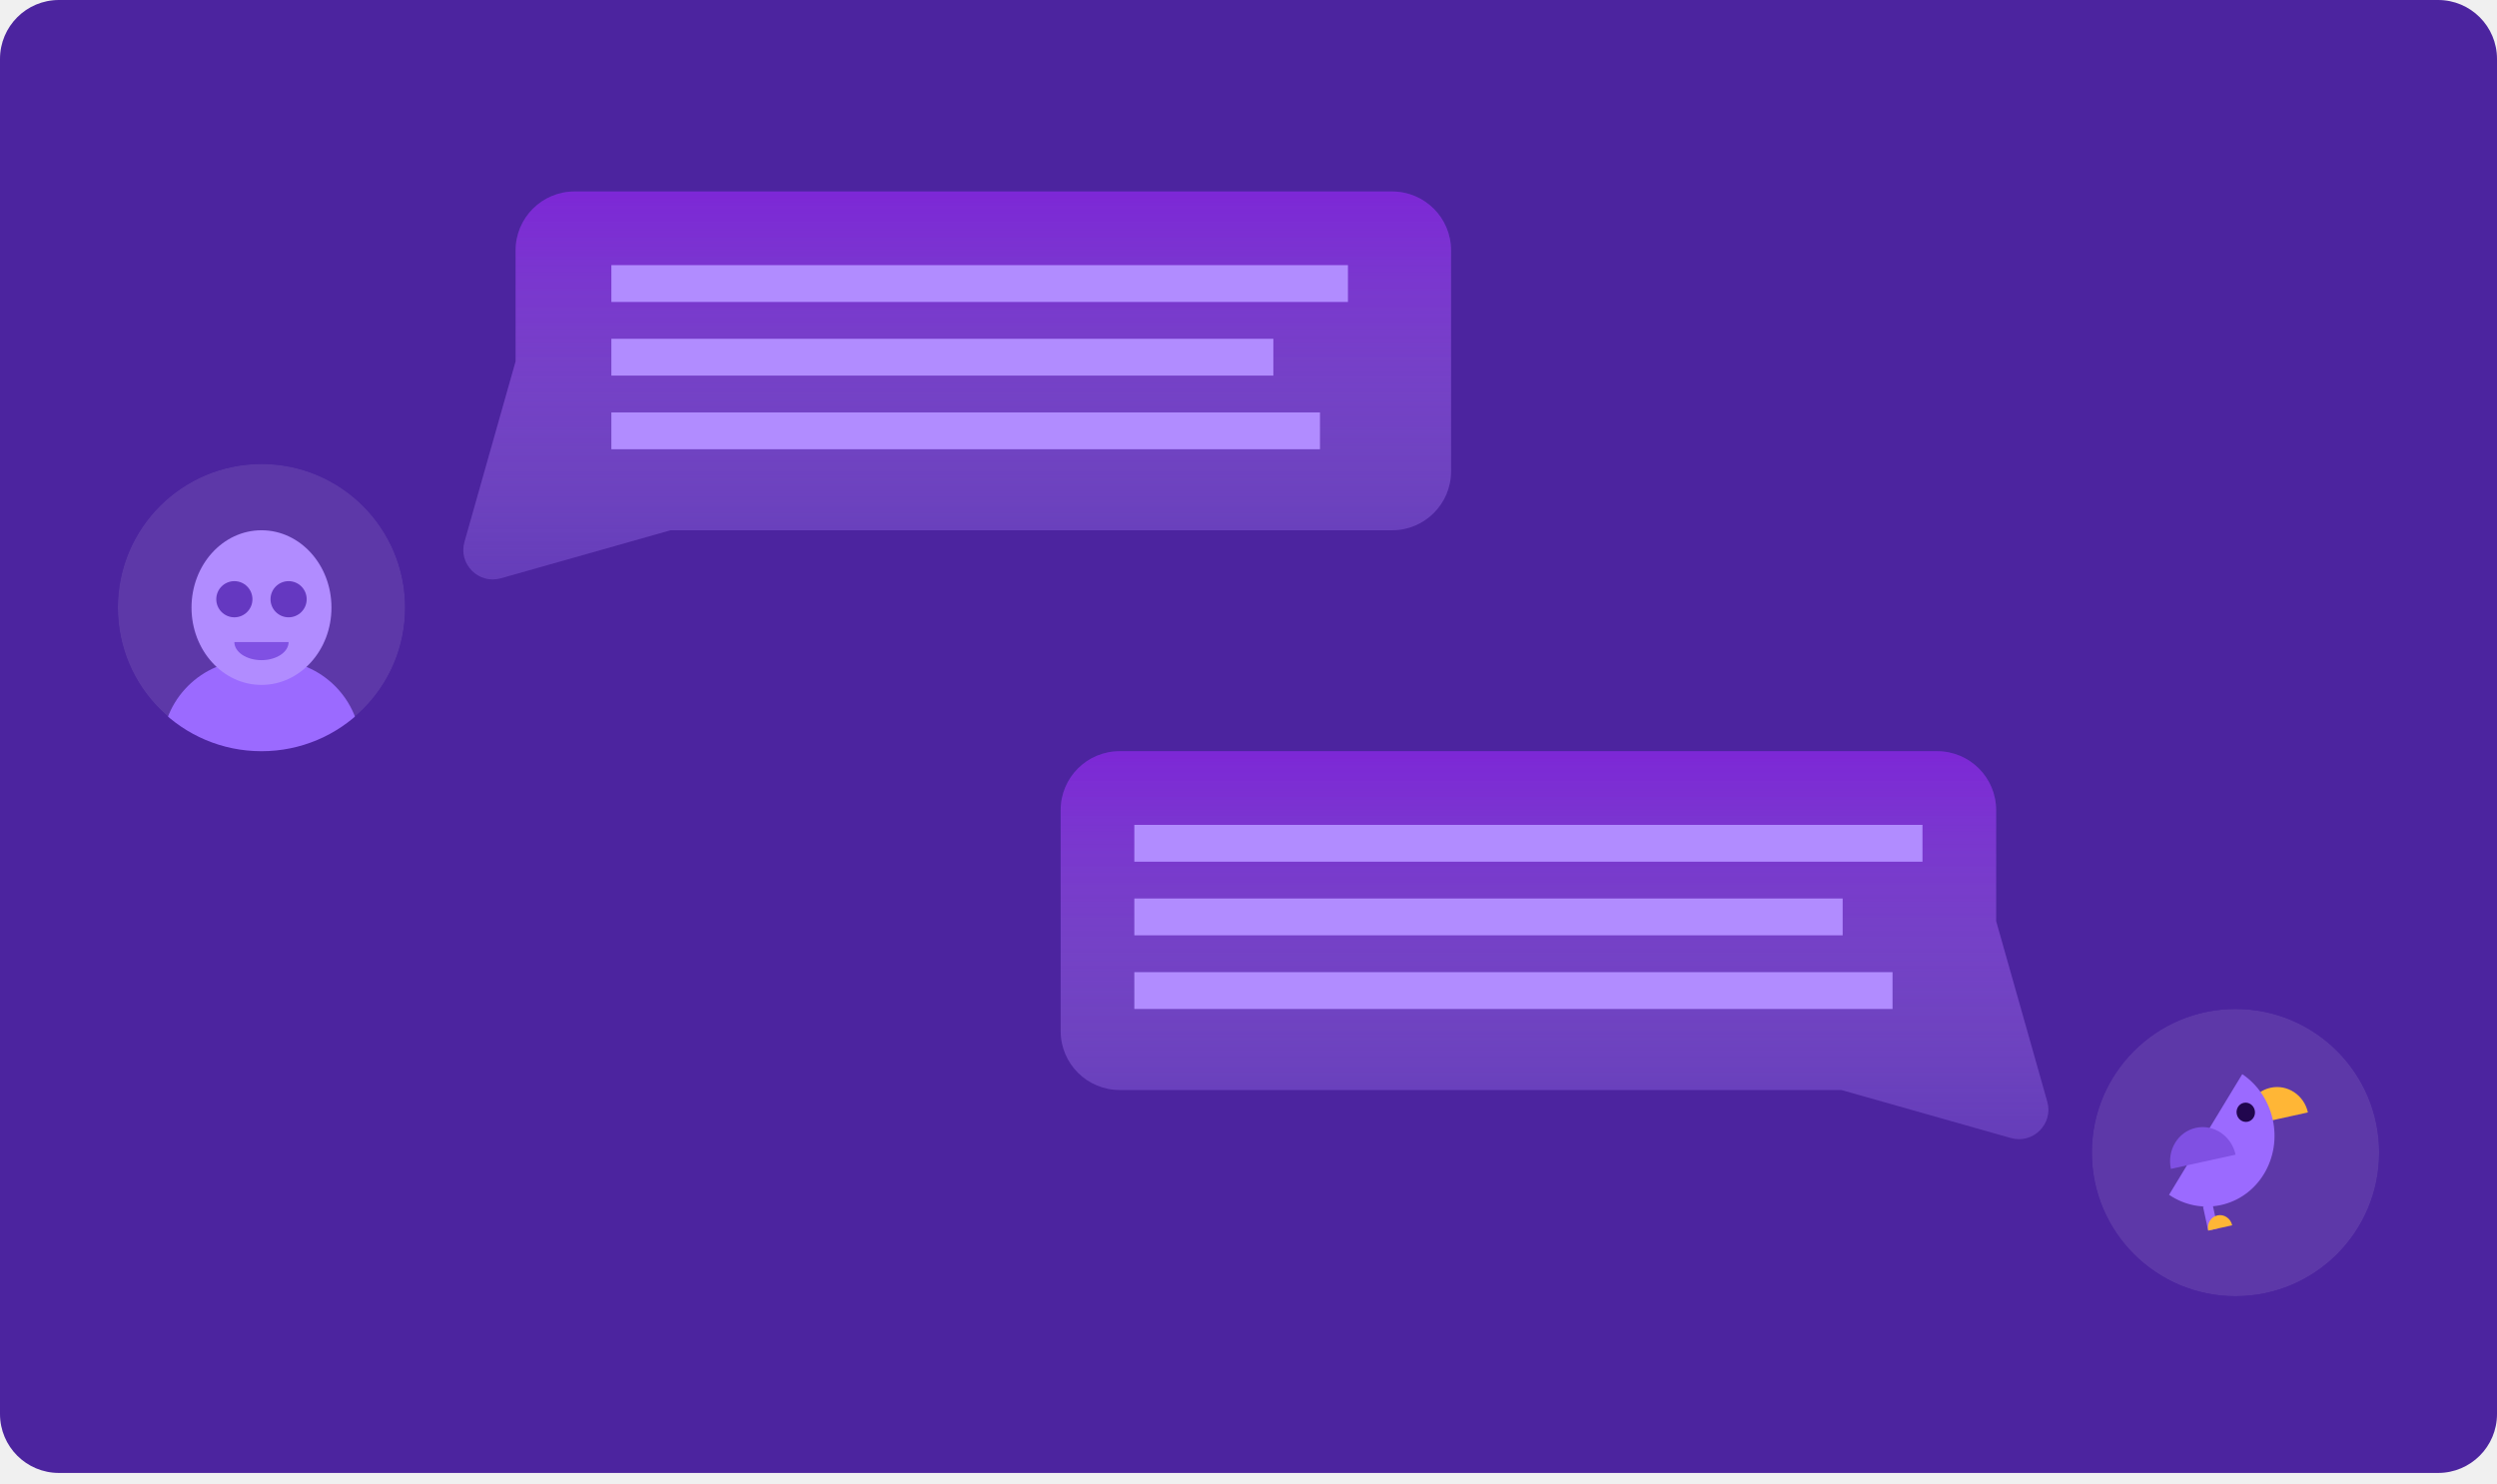
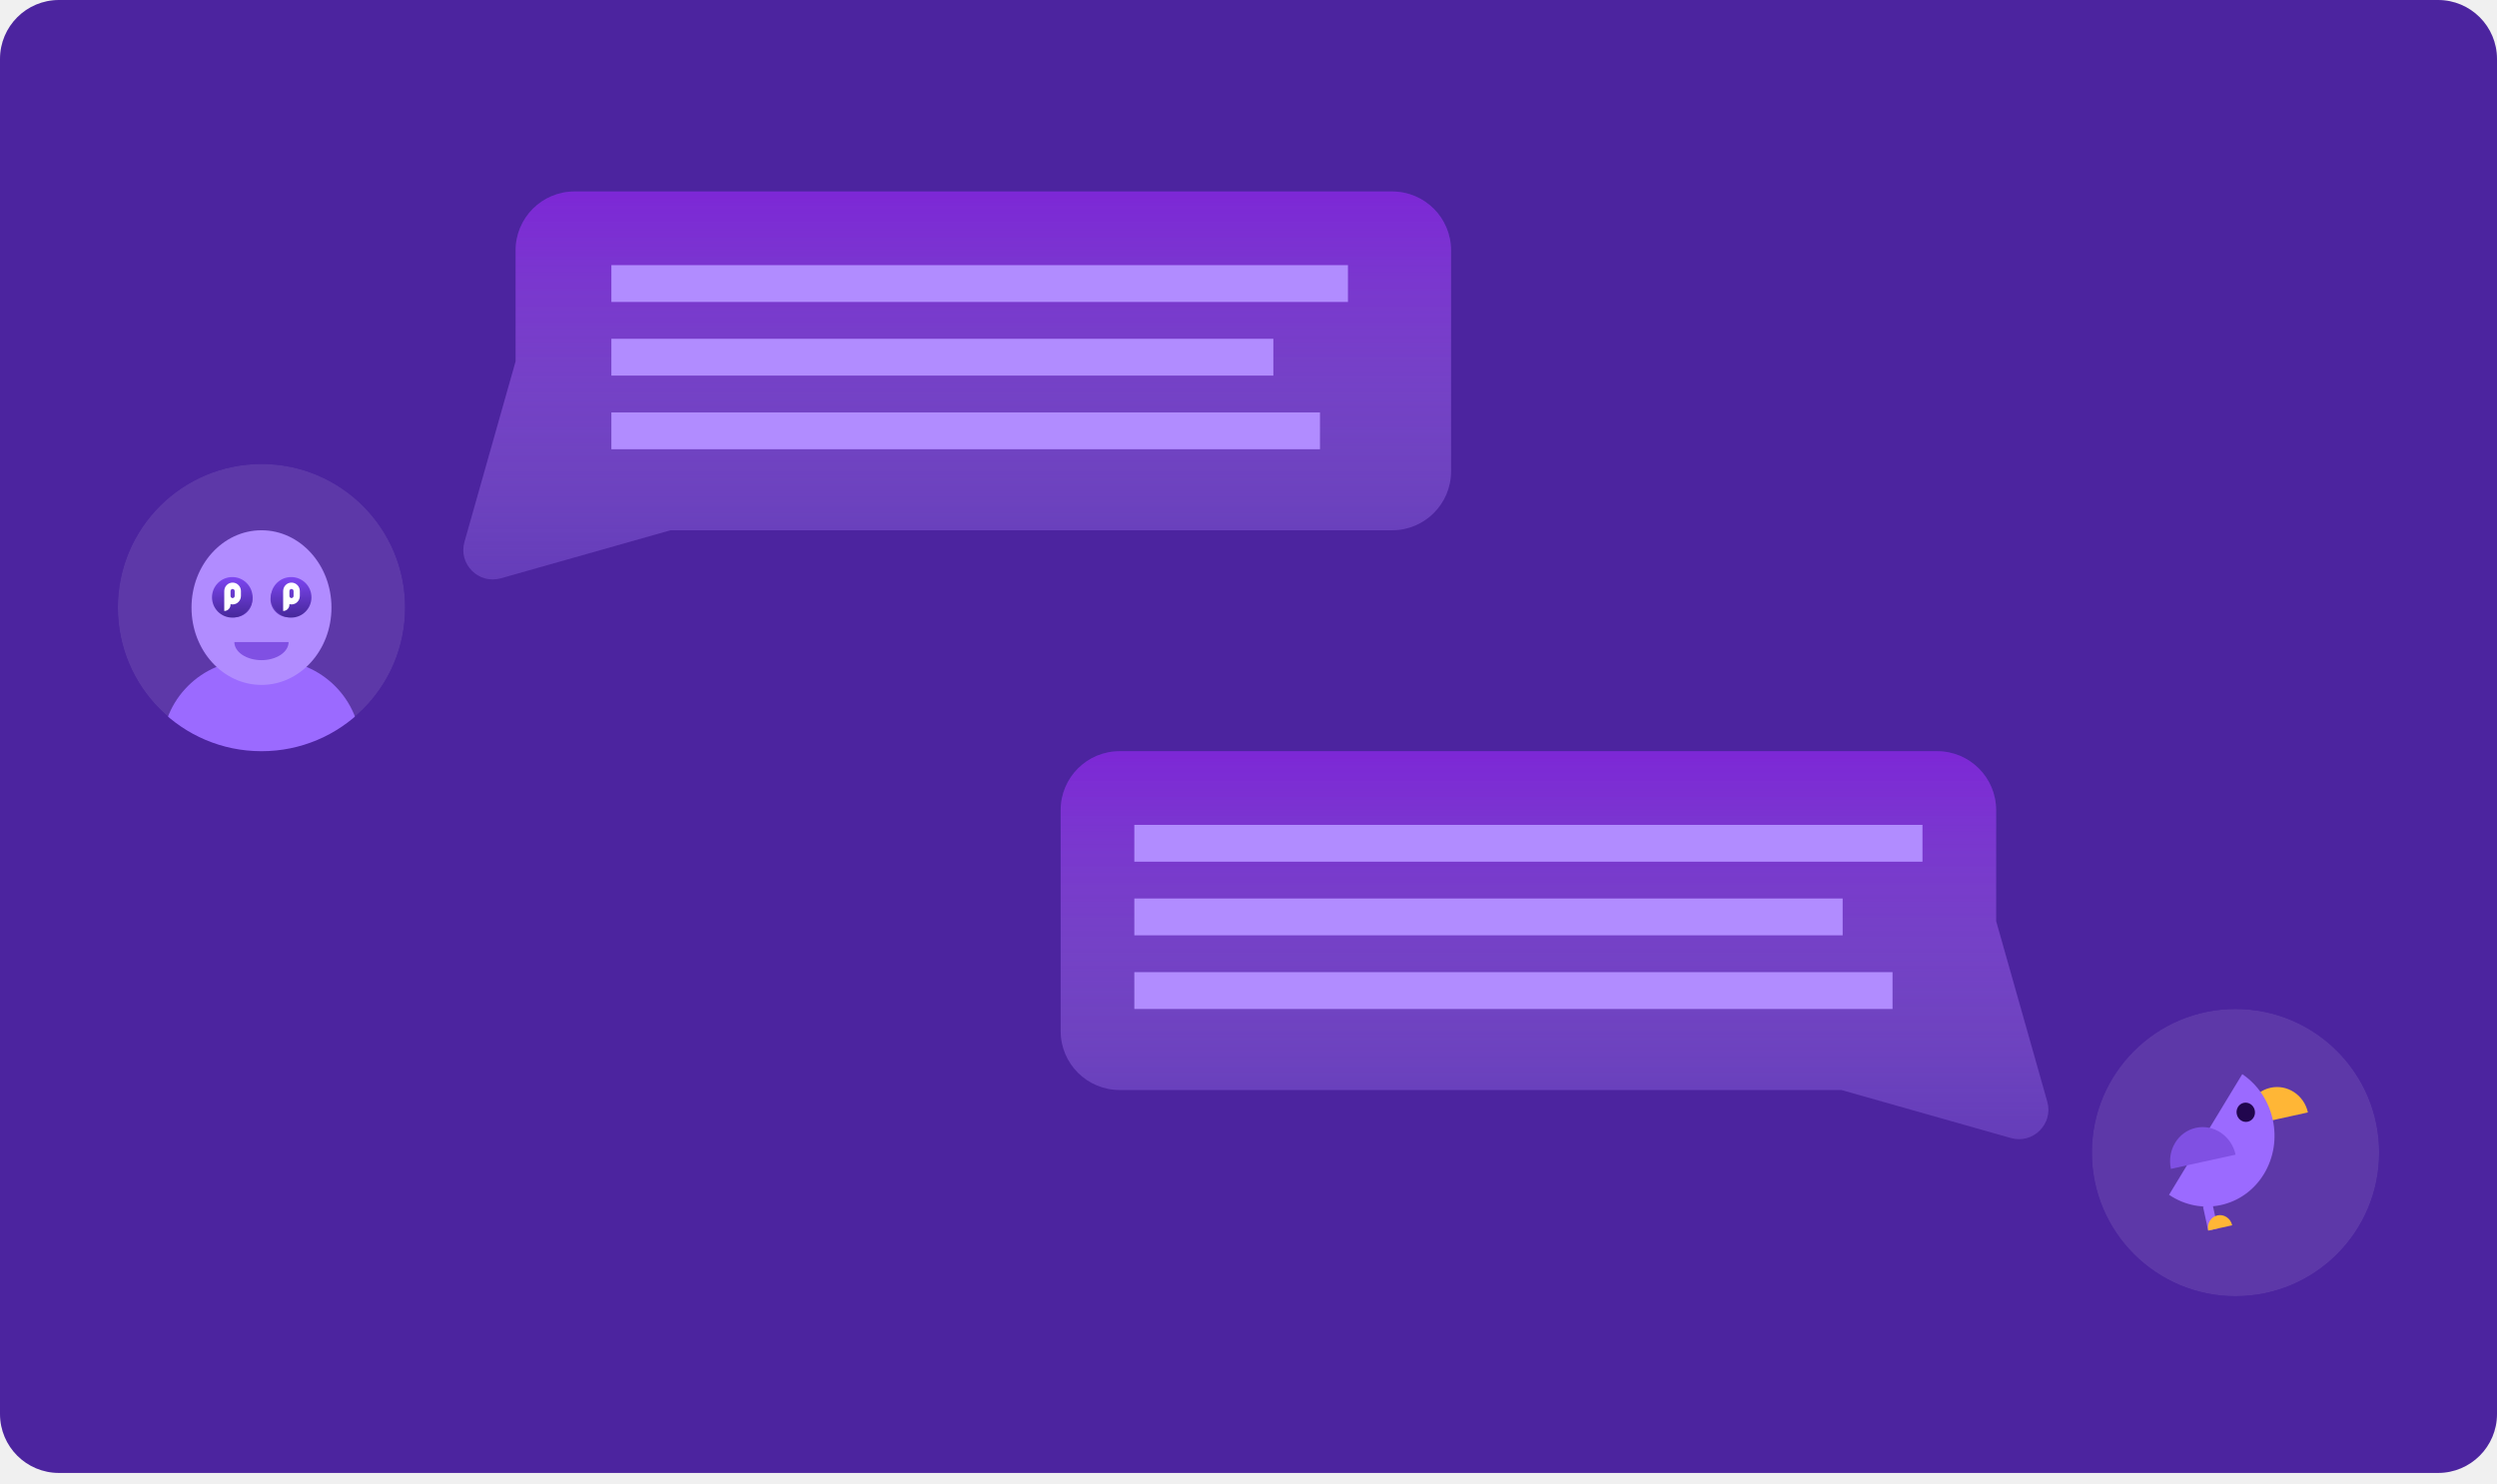
<svg xmlns="http://www.w3.org/2000/svg" width="212" height="126" viewBox="0 0 212 126" fill="none">
  <path d="M0 5.003C0 2.24 2.24 0 5.003 0H206.997C209.76 0 212 2.24 212 5.003V120.071C212 122.834 209.76 125.074 206.997 125.074H5.003C2.24 125.074 0 122.834 0 120.071V5.003Z" fill="#4C249F" />
  <path fill-rule="evenodd" clip-rule="evenodd" d="M48.779 16.26C46.016 16.26 43.776 18.5 43.776 21.263V30.688L39.434 46.017C38.901 47.901 40.64 49.639 42.523 49.106L56.925 45.027H118.195C120.958 45.027 123.198 42.787 123.198 40.024V21.263C123.198 18.5 120.958 16.26 118.195 16.26H48.779Z" fill="#6538C1" fill-opacity="0.6" />
-   <path fill-rule="evenodd" clip-rule="evenodd" d="M48.779 16.26C46.016 16.26 43.776 18.5 43.776 21.263V30.688L39.434 46.017C38.901 47.901 40.64 49.639 42.523 49.106L56.925 45.027H118.195C120.958 45.027 123.198 42.787 123.198 40.024V21.263C123.198 18.5 120.958 16.26 118.195 16.26H48.779Z" fill="url(#paint0_linear_777_200)" fill-opacity="0.6" />
+   <path fill-rule="evenodd" clip-rule="evenodd" d="M48.779 16.26C46.016 16.26 43.776 18.5 43.776 21.263V30.688L39.434 46.017C38.901 47.901 40.64 49.639 42.523 49.106L56.925 45.027H118.195C120.958 45.027 123.198 42.787 123.198 40.024V21.263C123.198 18.5 120.958 16.26 118.195 16.26H48.779Z" fill="url(#paint0_linear_836_422)" fill-opacity="0.6" />
  <path fill-rule="evenodd" clip-rule="evenodd" d="M164.472 63.788C167.235 63.788 169.475 66.028 169.475 68.791V78.216L173.816 93.546C174.35 95.429 172.611 97.168 170.728 96.634L156.325 92.555H95.056C92.293 92.555 90.053 90.315 90.053 87.552V68.791C90.053 66.028 92.293 63.788 95.056 63.788H164.472Z" fill="#6538C1" fill-opacity="0.6" />
-   <path fill-rule="evenodd" clip-rule="evenodd" d="M164.472 63.788C167.235 63.788 169.475 66.028 169.475 68.791V78.216L173.816 93.546C174.35 95.429 172.611 97.168 170.728 96.634L156.325 92.555H95.056C92.293 92.555 90.053 90.315 90.053 87.552V68.791C90.053 66.028 92.293 63.788 95.056 63.788H164.472Z" fill="url(#paint1_linear_777_200)" fill-opacity="0.6" />
+   <path fill-rule="evenodd" clip-rule="evenodd" d="M164.472 63.788C167.235 63.788 169.475 66.028 169.475 68.791V78.216L173.816 93.546C174.35 95.429 172.611 97.168 170.728 96.634L156.325 92.555H95.056C92.293 92.555 90.053 90.315 90.053 87.552V68.791C90.053 66.028 92.293 63.788 95.056 63.788H164.472Z" fill="url(#paint1_linear_836_422)" fill-opacity="0.6" />
  <rect x="96.307" y="70.042" width="66.915" height="3.127" fill="#B18CFF" />
  <rect x="96.307" y="76.295" width="60.138" height="3.127" fill="#B18CFF" />
  <rect x="96.307" y="82.549" width="64.373" height="3.127" fill="#B18CFF" />
-   <mask id="mask0_777_200" style="mask-type:alpha" maskUnits="userSpaceOnUse" x="10" y="39" width="25" height="25">
+   <mask id="mask0_836_422" style="mask-type:alpha" maskUnits="userSpaceOnUse" x="10" y="39" width="25" height="25">
    <circle cx="22.201" cy="51.593" r="12.195" fill="#C8ADFF" />
  </mask>
-   <g mask="url(#mask0_777_200)">
+   <g mask="url(#mask0_836_422)">
    <circle cx="22.201" cy="51.593" r="12.195" fill="#F5F0FF" fill-opacity="0.1" />
    <rect x="13.758" y="56.056" width="16.885" height="18.42" rx="7.504" fill="#9B6AFF" />
    <ellipse cx="22.201" cy="51.593" rx="5.941" ry="6.566" fill="#B18CFF" />
    <circle cx="19.898" cy="50.883" r="1.535" fill="#6538C1" />
    <circle cx="24.503" cy="50.883" r="1.535" fill="#6538C1" />
    <path d="M24.503 54.521C24.503 54.928 24.261 55.318 23.829 55.606C23.397 55.894 22.811 56.056 22.201 56.056C21.59 56.056 21.004 55.894 20.573 55.606C20.141 55.318 19.898 54.928 19.898 54.521L22.201 54.521H24.503Z" fill="#8050E3" />
  </g>
-   <mask id="mask1_777_200" style="mask-type:alpha" maskUnits="userSpaceOnUse" x="177" y="85" width="25" height="26">
+   <mask id="mask1_836_422" style="mask-type:alpha" maskUnits="userSpaceOnUse" x="177" y="85" width="25" height="26">
    <circle cx="189.799" cy="97.871" r="12.195" fill="#C8ADFF" />
  </mask>
-   <g mask="url(#mask1_777_200)">
+   <g mask="url(#mask1_836_422)">
    <circle cx="189.799" cy="97.871" r="12.195" fill="#F5F0FF" fill-opacity="0.1" />
  </g>
  <path d="M192.773 92.365C191.341 92.68 190.44 94.13 190.76 95.603L195.946 94.462C195.625 92.989 194.204 92.05 192.773 92.365Z" fill="#FFB636" />
  <path d="M192.216 99.682C193.932 96.853 193.107 93.06 190.373 91.21L184.157 101.455C186.891 103.305 190.499 102.511 192.216 99.682Z" fill="#9B6AFF" />
  <path d="M186.433 95.77C184.916 96.103 183.968 97.663 184.314 99.254L189.805 98.047C189.458 96.456 187.949 95.436 186.433 95.77Z" fill="#8050E3" />
  <ellipse cx="0.781" cy="0.82" rx="0.781" ry="0.82" transform="matrix(0.976659 -0.214802 0.212545 0.977152 189.733 93.814)" fill="#21064E" />
  <rect width="0.834" height="2.077" transform="matrix(0.976664 -0.214778 0.212565 0.977148 187.04 102.464)" fill="#9B6AFF" />
  <path d="M188.267 103.204C187.706 103.327 187.354 103.905 187.483 104.495L189.516 104.047C189.388 103.458 188.829 103.08 188.267 103.204Z" fill="#FFB636" />
  <rect x="51.906" y="22.513" width="62.537" height="3.127" fill="#B18CFF" />
  <rect x="51.906" y="28.767" width="56.204" height="3.127" fill="#B18CFF" />
  <rect x="51.906" y="35.02" width="60.162" height="3.127" fill="#B18CFF" />
+   <circle cx="19.722" cy="50.722" r="1.722" fill="url(#paint2_linear_836_422)" />
+   <path d="M19.748 49.471C20.139 49.471 20.456 49.793 20.456 50.191V50.604C20.456 51.002 20.139 51.324 19.748 51.324C19.687 51.324 19.628 51.316 19.571 51.301L19.571 51.35C19.571 51.641 19.338 51.877 19.049 51.881L19.04 51.881V50.299L19.041 50.299L19.041 50.191C19.041 49.793 19.358 49.471 19.748 49.471ZM19.748 50.011C19.651 50.011 19.572 50.091 19.572 50.191V50.604C19.572 50.704 19.651 50.784 19.748 50.784C19.846 50.784 19.925 50.704 19.925 50.604V50.191C19.925 50.091 19.846 50.011 19.748 50.011Z" fill="white" />
+   <circle cx="24.722" cy="50.722" r="1.722" fill="url(#paint3_linear_836_422)" />
+   <path d="M24.748 49.471C25.139 49.471 25.456 49.793 25.456 50.191V50.604C25.456 51.002 25.139 51.324 24.748 51.324C24.687 51.324 24.628 51.316 24.571 51.301L24.571 51.35C24.571 51.641 24.338 51.877 24.049 51.881L24.04 51.881V50.299L24.041 50.299L24.041 50.191C24.041 49.793 24.358 49.471 24.748 49.471ZM24.748 50.011C24.651 50.011 24.572 50.091 24.572 50.191V50.604C24.572 50.704 24.651 50.784 24.748 50.784C24.846 50.784 24.925 50.704 24.925 50.604V50.191C24.925 50.091 24.846 50.011 24.748 50.011Z" fill="white" />
  <defs>
-     <linearGradient id="paint0_linear_777_200" x1="81.267" y1="16.26" x2="81.267" y2="49.203" gradientUnits="userSpaceOnUse">
+     <linearGradient id="paint0_linear_836_422" x1="81.267" y1="16.26" x2="81.267" y2="49.203" gradientUnits="userSpaceOnUse">
      <stop stop-color="#9422ED" />
      <stop offset="1" stop-color="#B49FE1" stop-opacity="0.2" />
    </linearGradient>
-     <linearGradient id="paint1_linear_777_200" x1="131.984" y1="63.788" x2="131.984" y2="96.732" gradientUnits="userSpaceOnUse">
+     <linearGradient id="paint1_linear_836_422" x1="131.984" y1="63.788" x2="131.984" y2="96.732" gradientUnits="userSpaceOnUse">
      <stop stop-color="#9422ED" />
      <stop offset="1" stop-color="#B49FE1" stop-opacity="0.2" />
    </linearGradient>
+     <linearGradient id="paint2_linear_836_422" x1="19.722" y1="49" x2="19.722" y2="52.444" gradientUnits="userSpaceOnUse">
+       <stop stop-color="#7E46F2" />
+       <stop offset="1" stop-color="#46279A" />
+     </linearGradient>
+     <linearGradient id="paint3_linear_836_422" x1="24.722" y1="49" x2="24.722" y2="52.444" gradientUnits="userSpaceOnUse">
+       <stop stop-color="#7E46F2" />
+       <stop offset="1" stop-color="#46279A" />
+     </linearGradient>
  </defs>
</svg>
